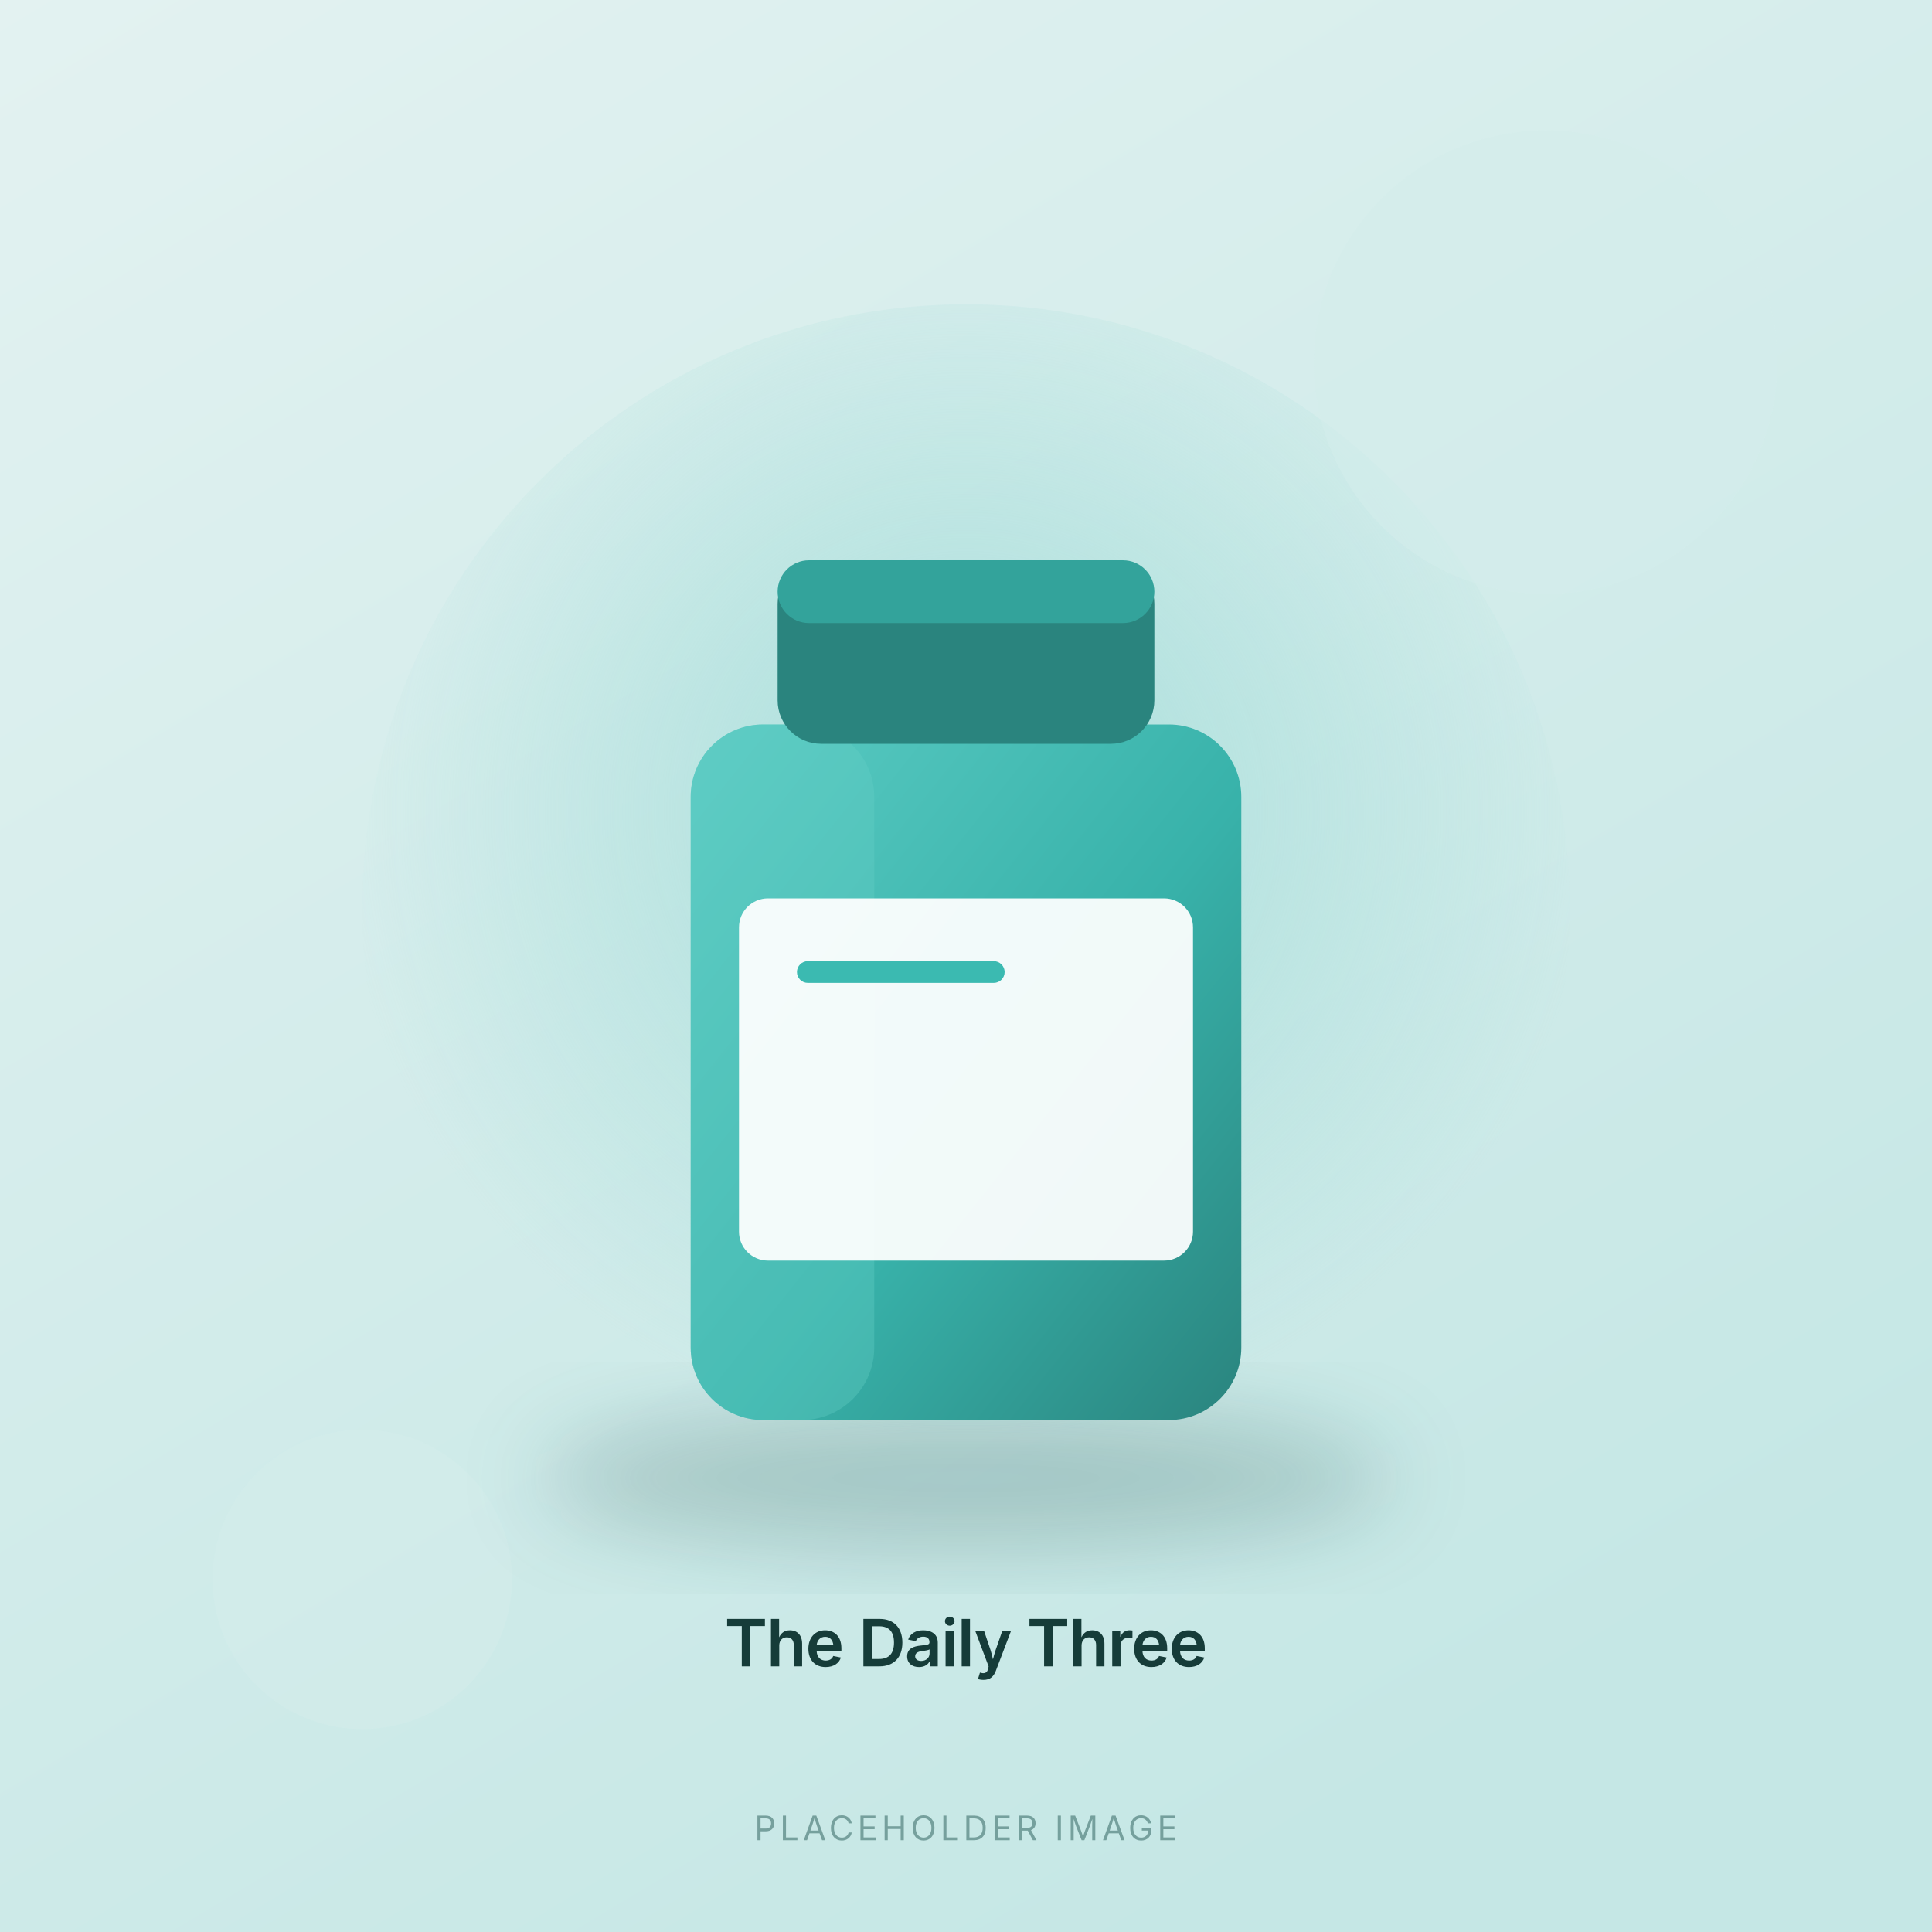
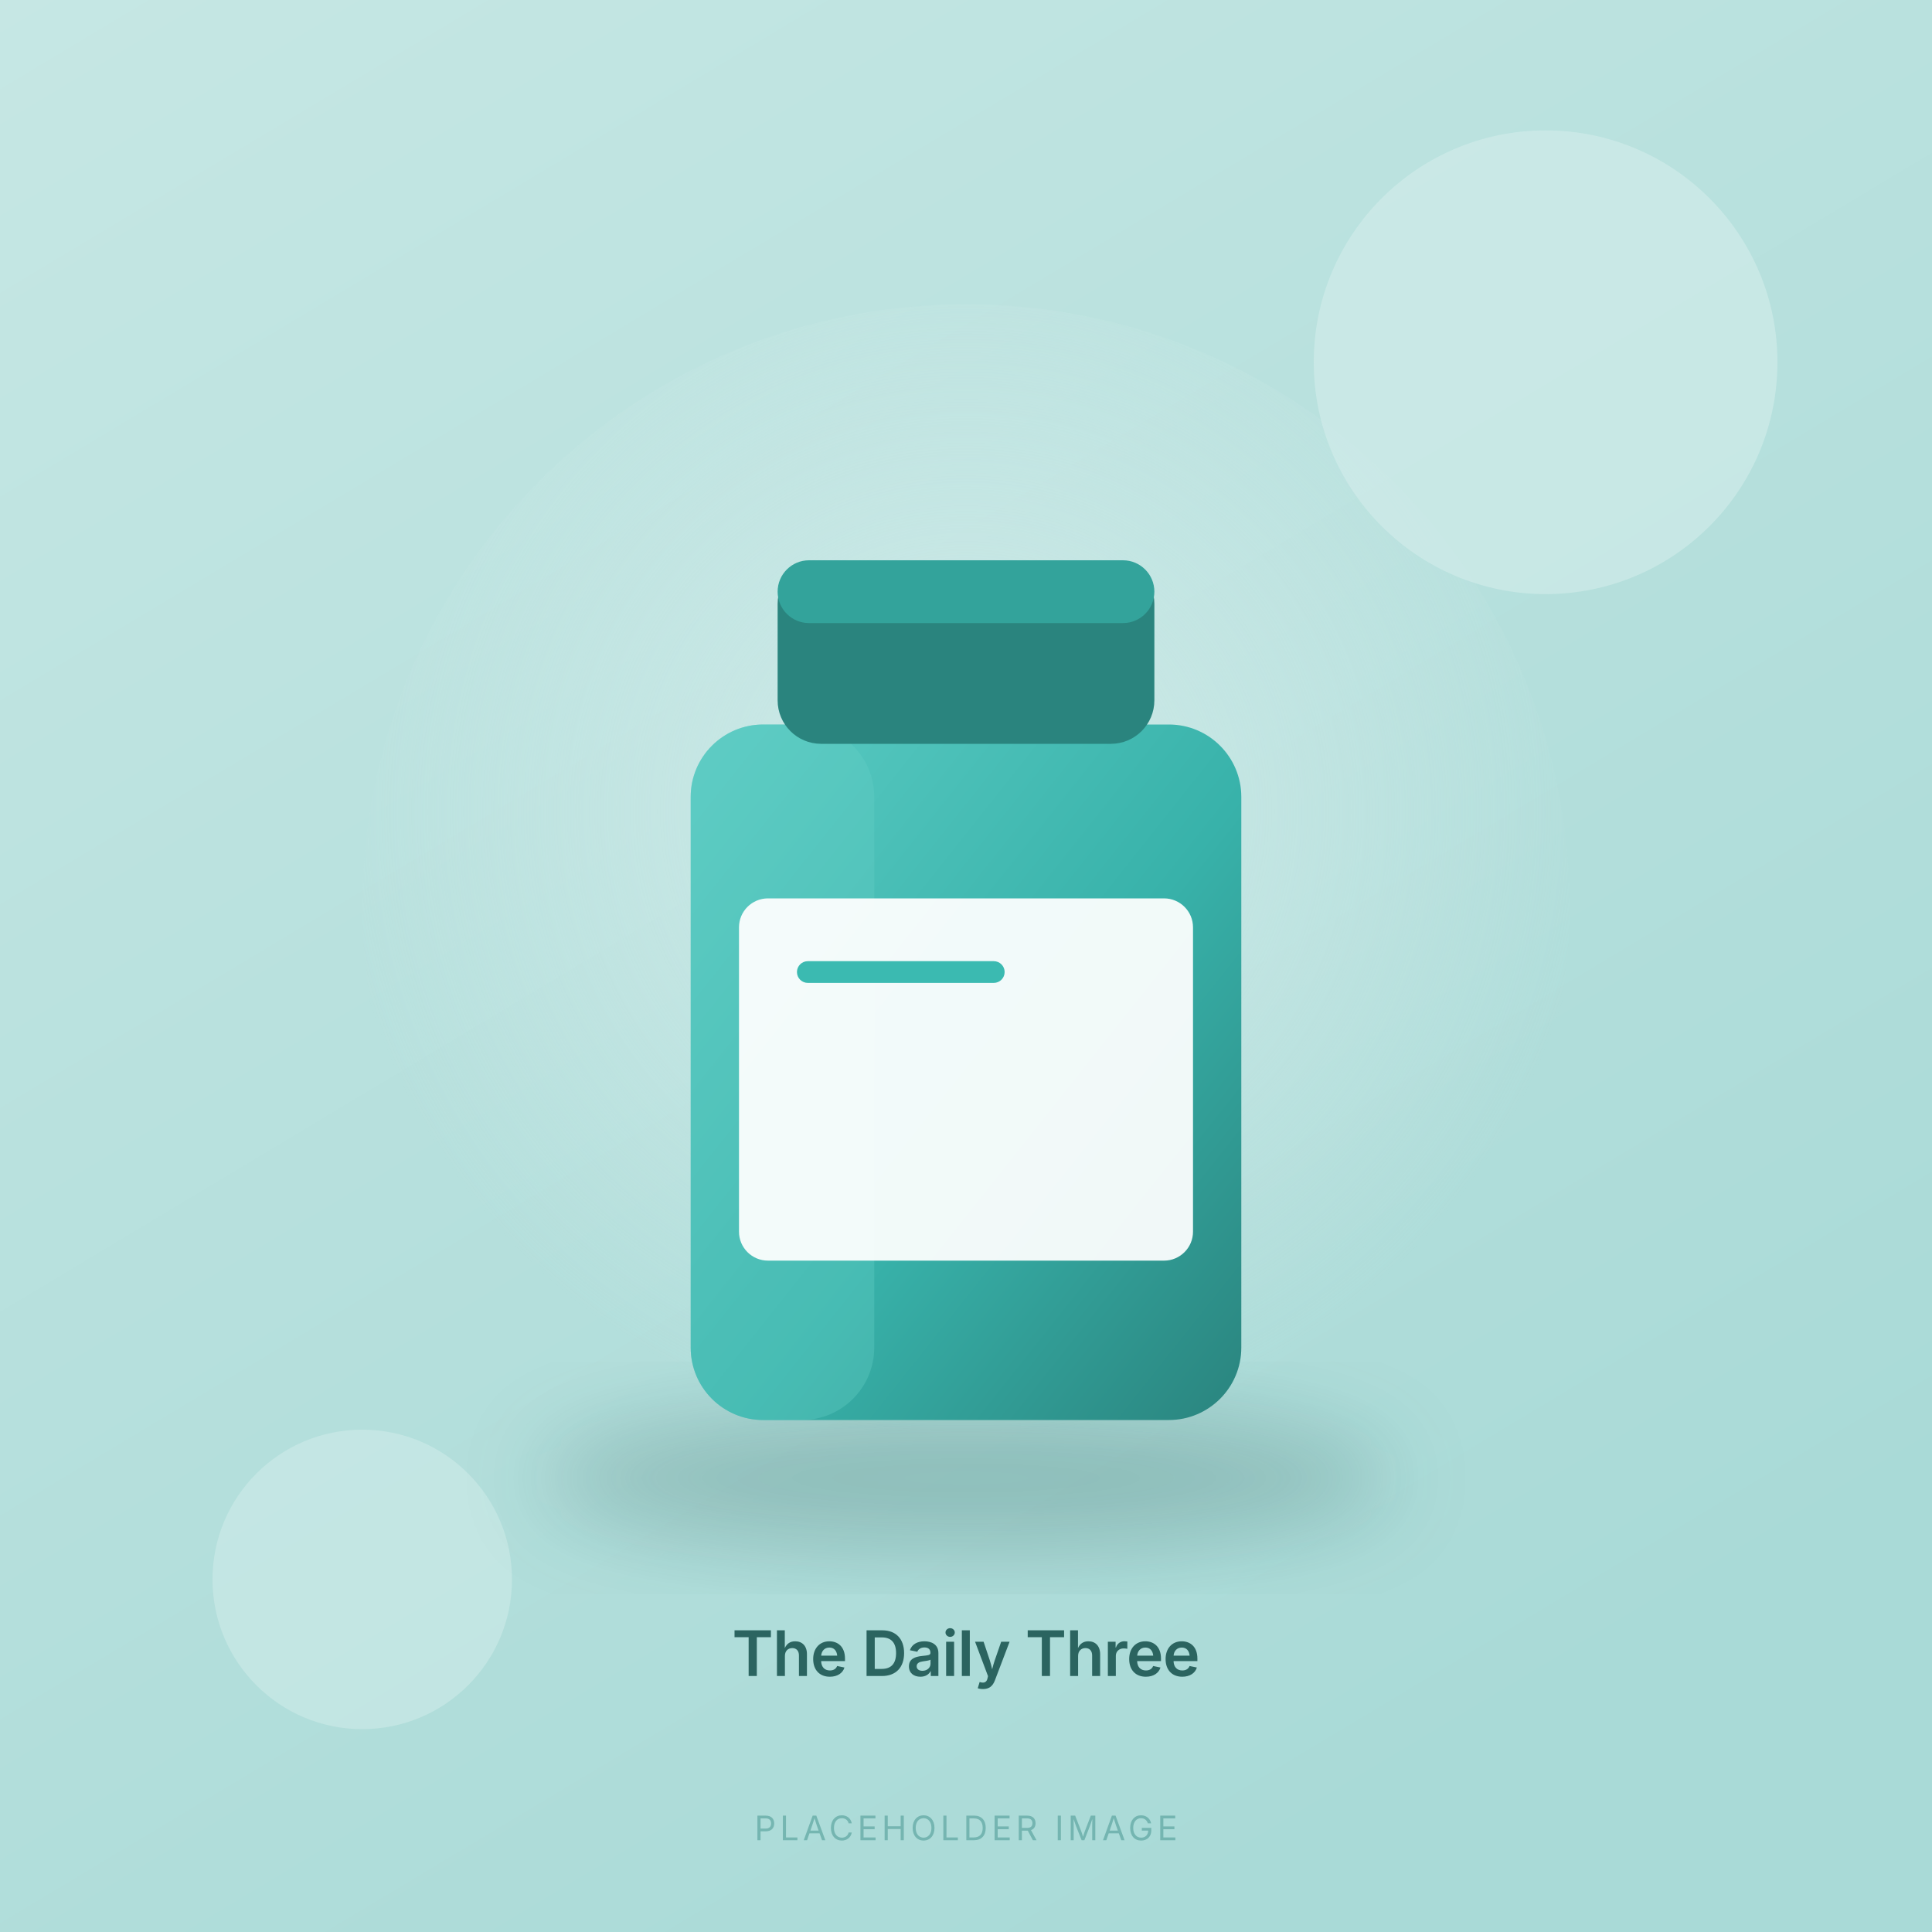
<svg xmlns="http://www.w3.org/2000/svg" viewBox="0 0 800 800" width="800" height="800" role="img" aria-label="The Daily Three">
  <defs>
    <linearGradient id="bg" x1="0" y1="0" x2="0.6" y2="1">
-       <stop offset="0%" stop-color="hsl(175.884 38% 92%)" />
-       <stop offset="100%" stop-color="hsl(175.884 42% 84%)" />
+       <stop offset="0%" stop-color="hsl(175.884 40% 84%)" />
+       <stop offset="100%" stop-color="hsl(175.884 40% 76%)" />
    </linearGradient>
    <linearGradient id="body" x1="0" y1="0" x2="1" y2="1">
      <stop offset="0%" stop-color="hsl(175.884 52% 58%)" />
      <stop offset="55%" stop-color="hsl(175.884 52% 46%)" />
      <stop offset="100%" stop-color="hsl(175.884 52% 34%)" />
    </linearGradient>
    <radialGradient id="halo" cx="50%" cy="42%" r="52%">
-       <stop offset="0%" stop-color="hsl(175.884 46% 76%)" stop-opacity="0.95" />
-       <stop offset="100%" stop-color="hsl(175.884 46% 76%)" stop-opacity="0" />
+       <stop offset="0%" stop-color="hsl(175.884 40% 87%)" stop-opacity="0.9" />
+       <stop offset="100%" stop-color="hsl(175.884 40% 87%)" stop-opacity="0" />
    </radialGradient>
    <filter id="soft" x="-30%" y="-30%" width="160%" height="160%">
      <feGaussianBlur stdDeviation="18" />
    </filter>
  </defs>
  <rect width="800" height="800" fill="url(#bg)" />
  <circle cx="400" cy="376" r="250" fill="url(#halo)" />
-   <circle cx="640" cy="150" r="96" fill="hsl(175.884 40% 88%)" opacity="0.55" />
-   <circle cx="150" cy="654" r="62" fill="hsl(175.884 40% 88%)" opacity="0.45" />
+   <circle cx="640" cy="150" r="96" fill="hsl(175.884 40% 88%)" opacity="0.6" />
+   <circle cx="150" cy="654" r="62" fill="hsl(175.884 40% 88%)" opacity="0.5" />
  <ellipse cx="400" cy="612" rx="176" ry="30" fill="hsl(175.884 52% 20%)" opacity="0.22" filter="url(#soft)" />
  <rect x="286" y="300" width="228" height="288" rx="30" fill="url(#body)" />
  <rect x="286" y="300" width="76" height="288" rx="30" fill="hsl(175.884 52% 60%)" opacity="0.35" />
  <rect x="322" y="232" width="156" height="76" rx="18" fill="hsl(175.884 52% 34%)" />
  <rect x="322" y="232" width="156" height="26" rx="13" fill="hsl(175.884 52% 42%)" />
  <rect x="306" y="372" width="188" height="150" rx="12" fill="#fff" opacity="0.93" />
  <rect x="330" y="398" width="86" height="9" rx="4.5" fill="hsl(175.884 52% 48%)" />
-   <text x="400" y="690" text-anchor="middle" font-family="system-ui, -apple-system, 'Segoe UI', sans-serif" font-size="27" font-weight="600" letter-spacing="-0.4" fill="hsl(175.884 46% 16%)">The Daily Three</text>
-   <text x="400" y="762" text-anchor="middle" font-family="system-ui, -apple-system, 'Segoe UI', sans-serif" font-size="14" letter-spacing="1.6" fill="hsl(175.884 42% 24%)" opacity="0.5">PLACEHOLDER IMAGE</text>
+   <text x="400" y="694" text-anchor="middle" font-family="system-ui, -apple-system, 'Segoe UI', sans-serif" font-size="26" font-weight="600" letter-spacing="-0.3" fill="hsl(175.884 40% 28%)">The Daily Three</text>
+   <text x="400" y="762" text-anchor="middle" font-family="system-ui, -apple-system, 'Segoe UI', sans-serif" font-size="14" letter-spacing="1.6" fill="hsl(175.884 40% 40%)" opacity="0.5">PLACEHOLDER IMAGE</text>
</svg>
